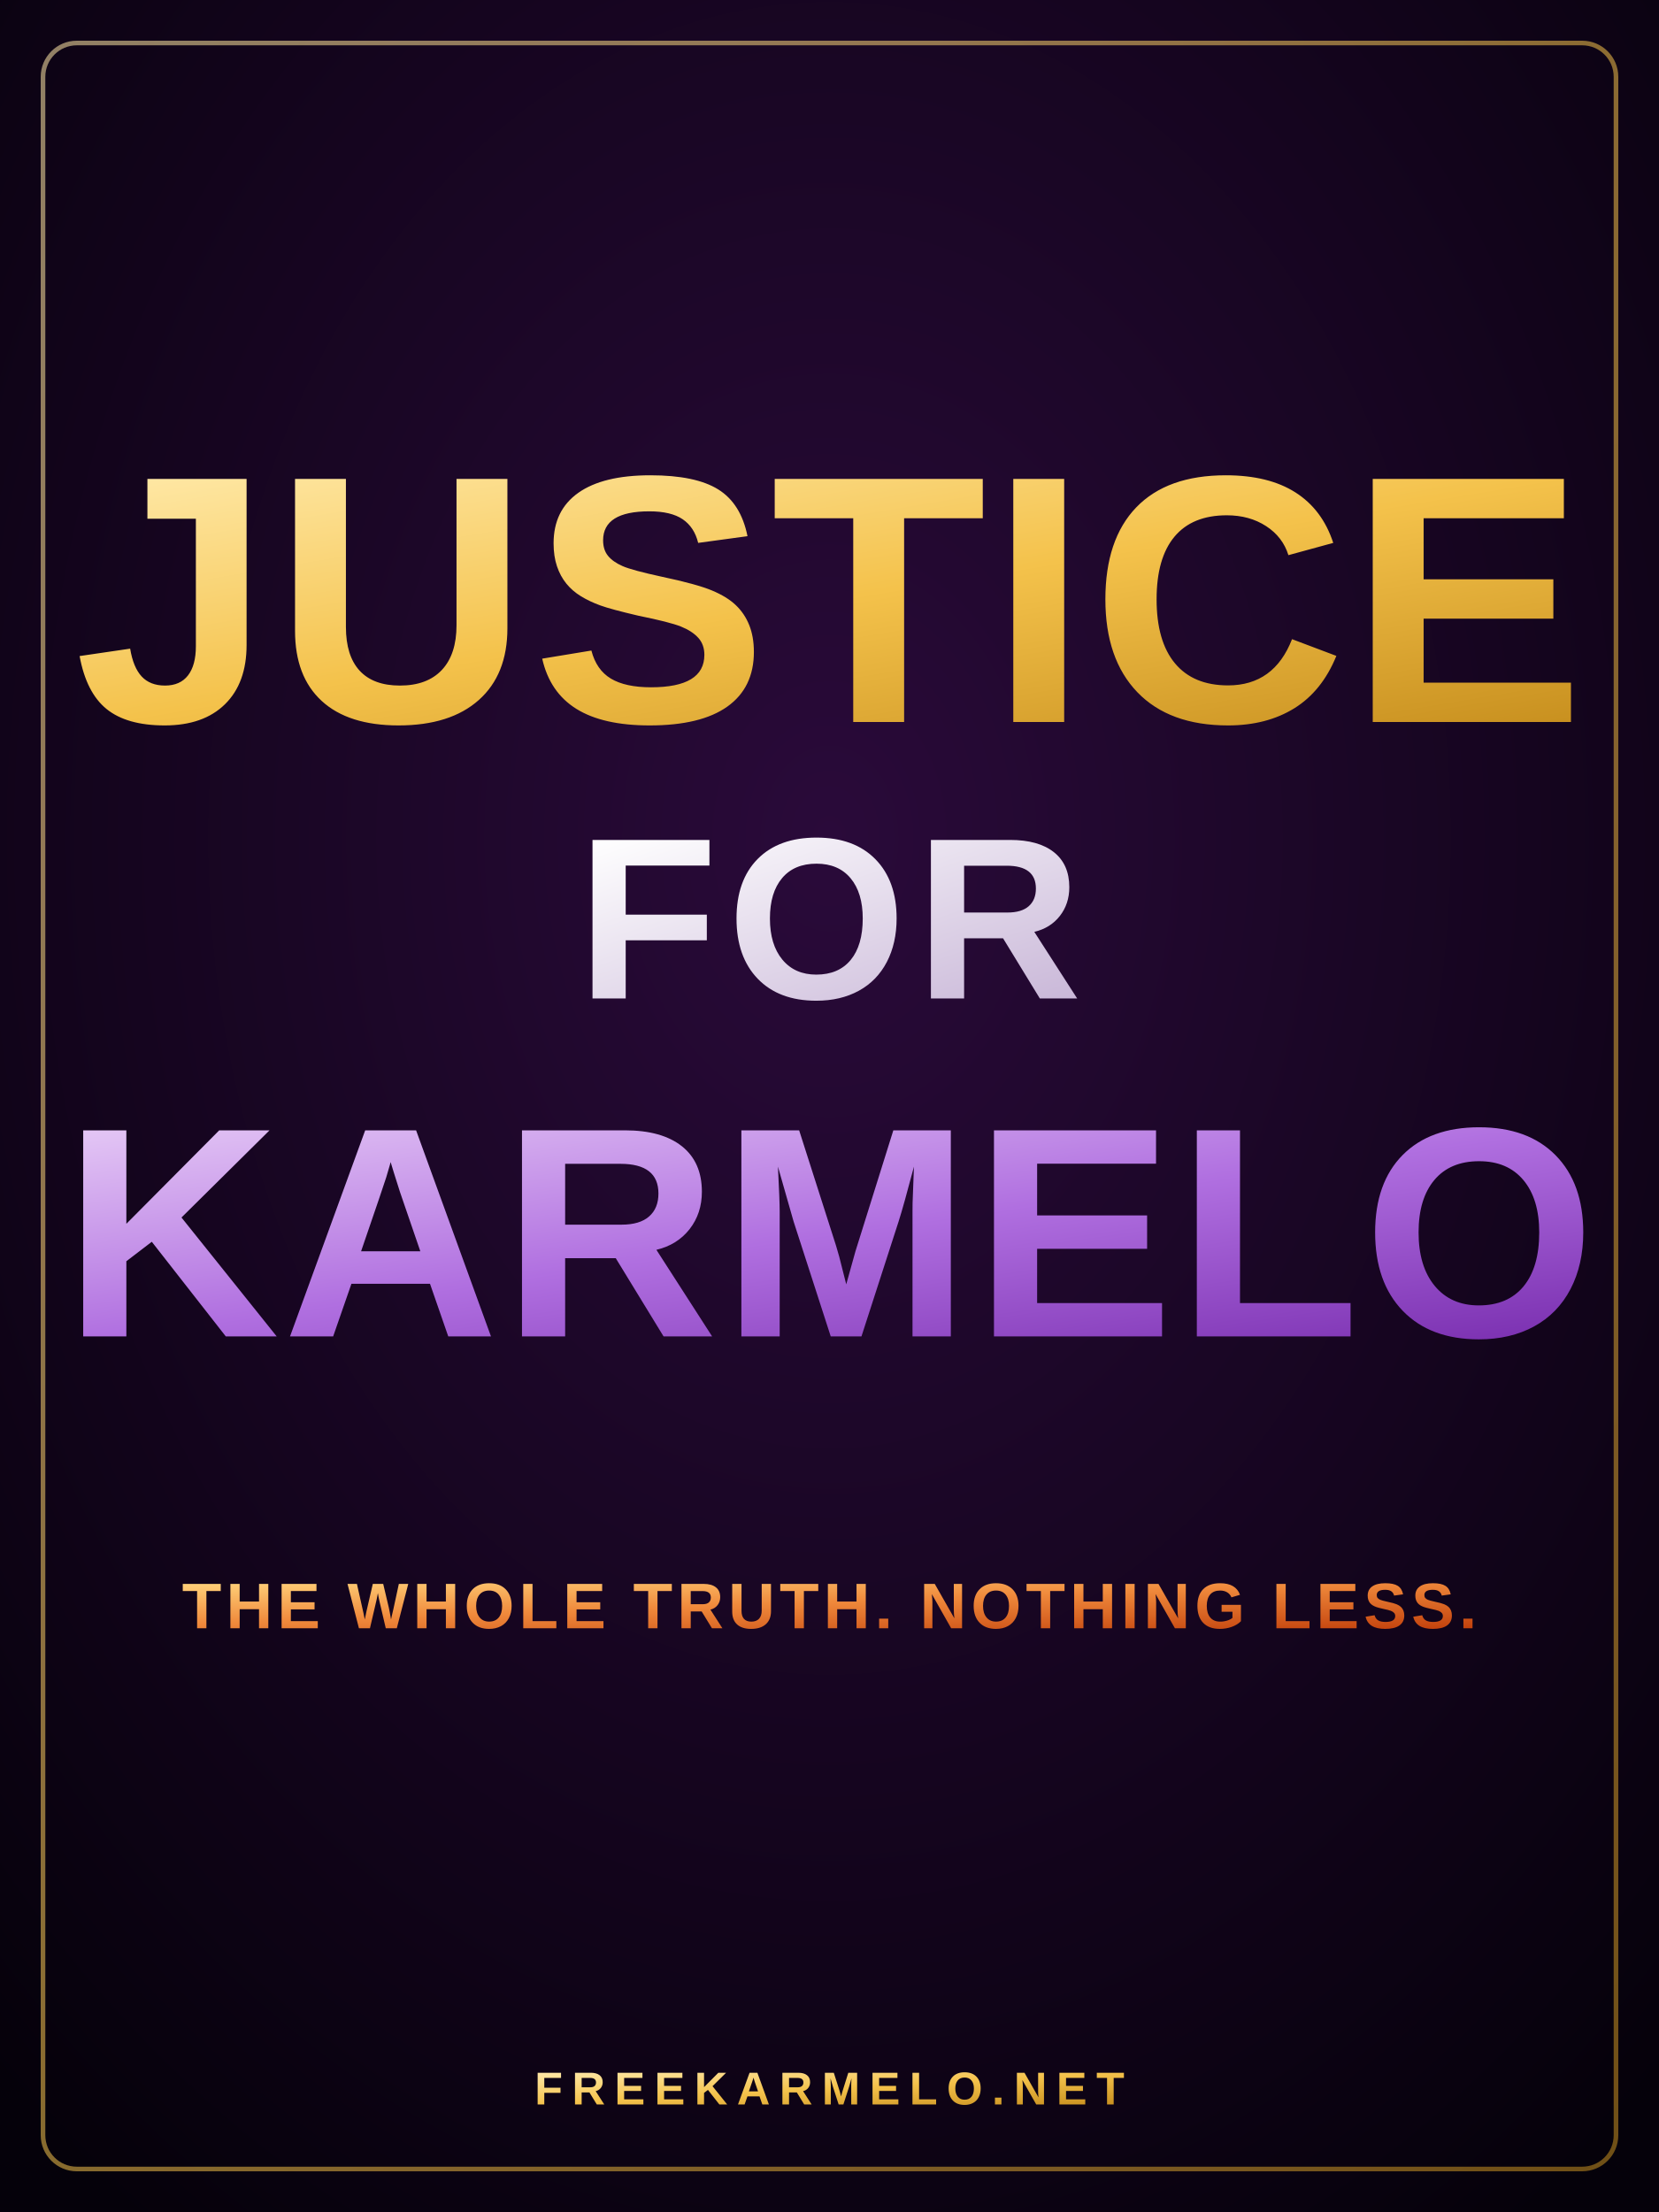
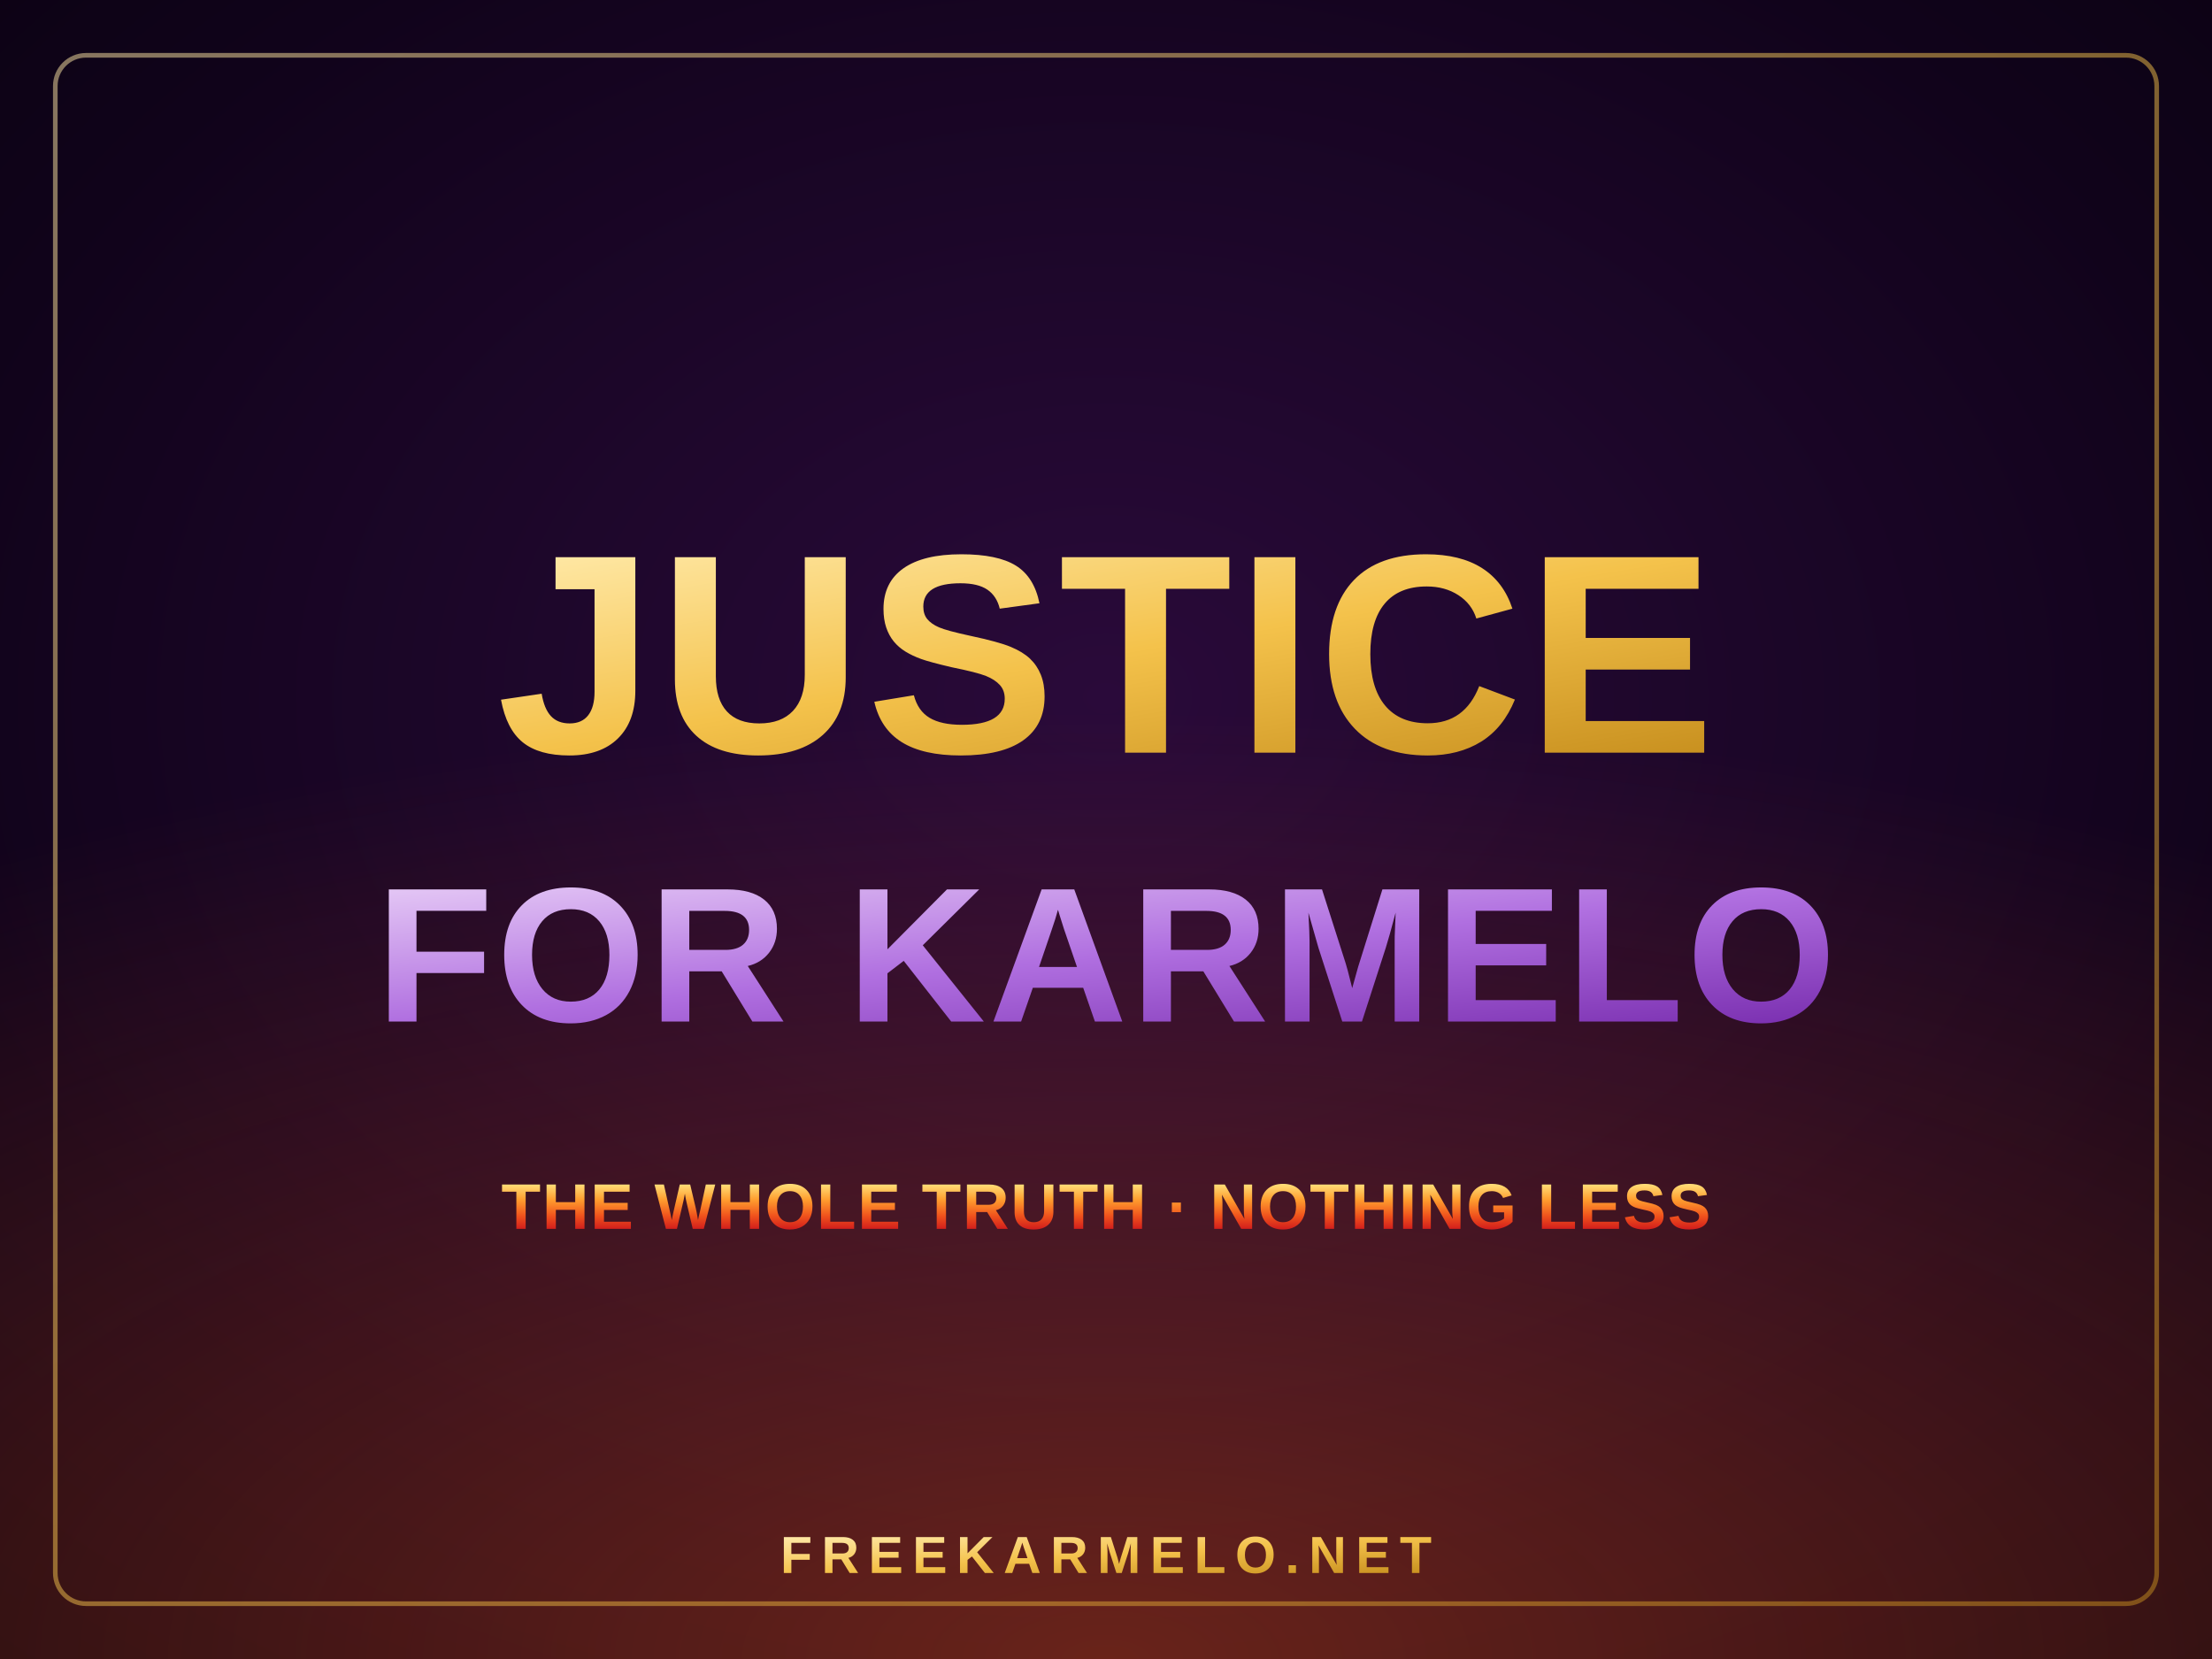
- <svg xmlns="http://www.w3.org/2000/svg" viewBox="0 0 1080 1440" width="1080" height="1440">
+ <svg xmlns="http://www.w3.org/2000/svg" viewBox="0 0 1440 1080" width="1440" height="1080">
  <defs>
    <linearGradient id="gGold" x1="0" y1="0" x2="1" y2="1">
      <stop offset="0" stop-color="#FFE9A8" />
      <stop offset="0.5" stop-color="#F4C24B" />
      <stop offset="1" stop-color="#C8901F" />
    </linearGradient>
    <linearGradient id="gPurple" x1="0" y1="0" x2="1" y2="1">
      <stop offset="0" stop-color="#E4C7F5" />
      <stop offset="0.5" stop-color="#B06FE0" />
      <stop offset="1" stop-color="#7A2FB0" />
    </linearGradient>
-     <linearGradient id="gFire" x1="0" y1="0" x2="1" y2="1">
-       <stop offset="0" stop-color="#FFD27A" />
-       <stop offset="0.45" stop-color="#F08A3C" />
-       <stop offset="1" stop-color="#C2410C" />
+     <linearGradient id="gFire" x1="0" y1="0" x2="0" y2="1">
+       <stop offset="0" stop-color="#FFE07A" />
+       <stop offset="0.35" stop-color="#FF9D2E" />
+       <stop offset="0.7" stop-color="#F0531C" />
+       <stop offset="1" stop-color="#D11C1C" />
    </linearGradient>
-     <linearGradient id="gPlum" x1="0" y1="0" x2="0" y2="1">
-       <stop offset="0" stop-color="#1a0322" />
-       <stop offset="1" stop-color="#05010a" />
-     </linearGradient>
-     <radialGradient id="gGlow" cx="0.5" cy="0.38" r="0.75">
-       <stop offset="0" stop-color="#2a0a3a" />
-       <stop offset="1" stop-color="#05010a" />
-     </radialGradient>
    <linearGradient id="gIvory" x1="0" y1="0" x2="1" y2="1">
      <stop offset="0" stop-color="#FFFFFF" />
      <stop offset="1" stop-color="#C9B7D8" />
    </linearGradient>
+     <radialGradient id="gGlow" cx="0.5" cy="0.42" r="0.9">
+       <stop offset="0" stop-color="#2a0a3a" />
+       <stop offset="0.6" stop-color="#10031a" />
+       <stop offset="1" stop-color="#05010a" />
+     </radialGradient>
+     <radialGradient id="ember" cx="0.5" cy="1" r="0.95">
+       <stop offset="0" stop-color="#F0531C" stop-opacity="0.4" />
+       <stop offset="1" stop-color="#F0531C" stop-opacity="0" />
+     </radialGradient>
  </defs>
-   <rect width="1080" height="1440" fill="url(#gGlow)" />
-   <rect x="28" y="28" width="1024" height="1384" rx="22" fill="none" stroke="url(#gGold)" stroke-width="3" opacity="0.55" />
-   <text x="540" y="470" font-family="&quot;Arial Black&quot;, Arial, sans-serif" font-size="230" font-weight="900" letter-spacing="2" fill="url(#gGold)" text-anchor="middle">JUSTICE</text>
-   <text x="540" y="650" font-family="&quot;Arial Black&quot;, Arial, sans-serif" font-size="150" font-weight="800" letter-spacing="6" fill="url(#gIvory)" text-anchor="middle">FOR</text>
-   <text x="540" y="870" font-family="&quot;Arial Black&quot;, Arial, sans-serif" font-size="195" font-weight="900" letter-spacing="2" fill="url(#gPurple)" text-anchor="middle">KARMELO</text>
-   <text x="540" y="1060" font-family="&quot;Arial Black&quot;, Arial, sans-serif" font-size="42" font-weight="700" letter-spacing="3" fill="url(#gFire)" text-anchor="middle">THE WHOLE TRUTH. NOTHING LESS.</text>
-   <text x="540" y="1370" font-family="&quot;Arial Black&quot;, Arial, sans-serif" font-size="30" font-weight="700" letter-spacing="6" fill="url(#gGold)" text-anchor="middle">FREEKARMELO.NET</text>
+   <rect width="1440" height="1080" fill="url(#gGlow)" />
+   <rect x="0" y="430" width="1440" height="650" fill="url(#ember)" />
+   <rect x="36" y="36" width="1368" height="1008" rx="20" fill="none" stroke="url(#gGold)" stroke-width="3" opacity="0.5" />
+   <text x="720" y="490" font-family="&quot;Arial Black&quot;, Arial, sans-serif" font-size="185" font-weight="900" letter-spacing="2" fill="url(#gGold)" text-anchor="middle">JUSTICE</text>
+   <text x="720" y="665" font-family="&quot;Arial Black&quot;, Arial, sans-serif" font-size="125" font-weight="900" letter-spacing="2" fill="url(#gPurple)" text-anchor="middle">FOR KARMELO</text>
+   <text x="720" y="800" font-family="&quot;Arial Black&quot;, Arial, sans-serif" font-size="42" font-weight="900" letter-spacing="1" fill="url(#gFire)" text-anchor="middle">THE WHOLE TRUTH · NOTHING LESS</text>
+   <text x="720" y="1024" font-family="&quot;Arial Black&quot;, Arial, sans-serif" font-size="34" font-weight="900" letter-spacing="6" fill="url(#gGold)" text-anchor="middle">FREEKARMELO.NET</text>
</svg>
